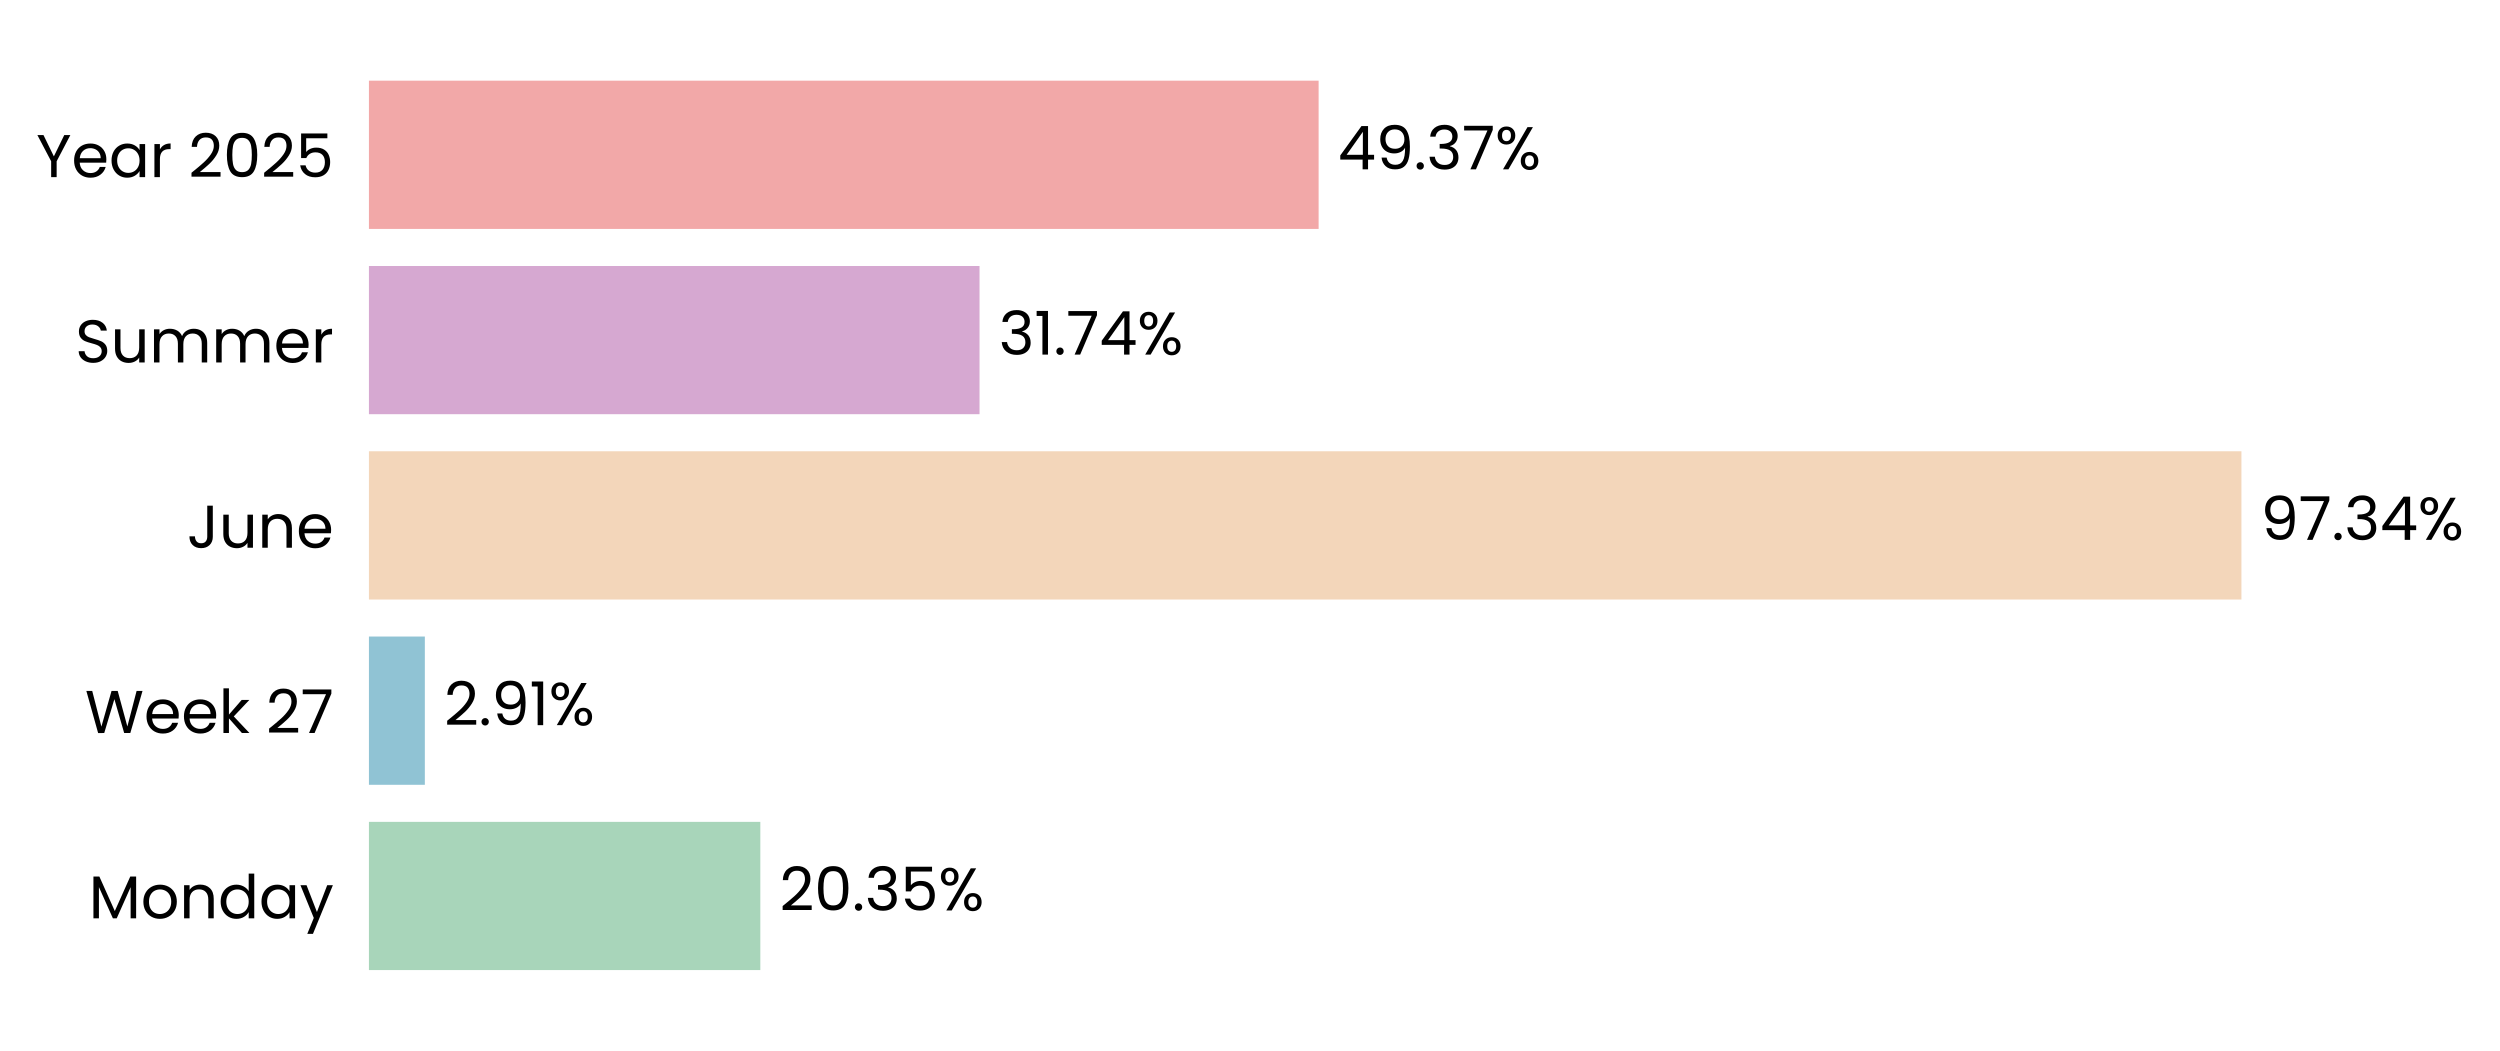
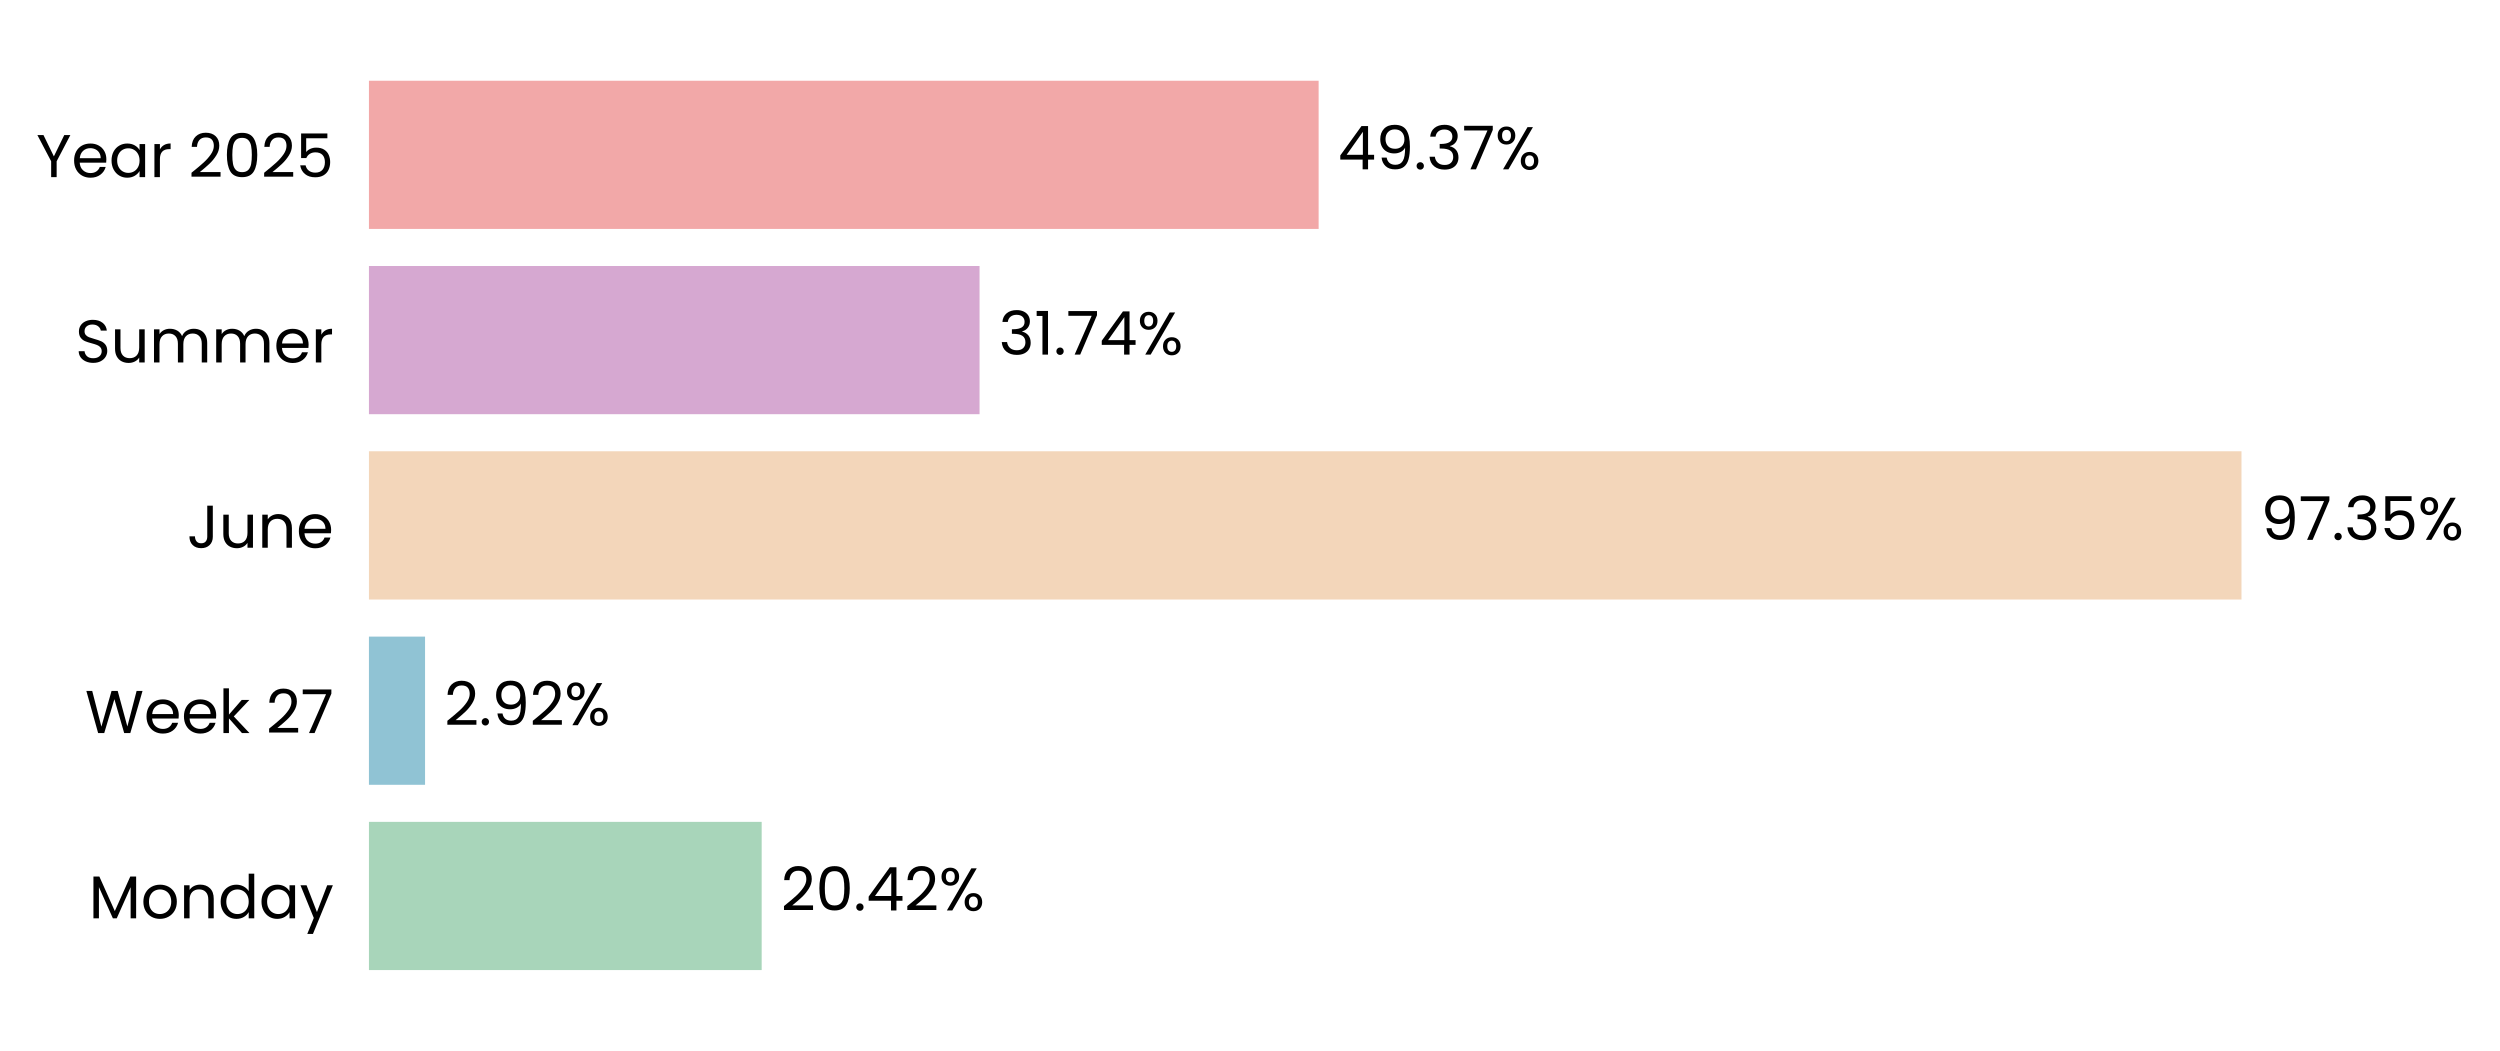
- <svg xmlns="http://www.w3.org/2000/svg" xmlns:xlink="http://www.w3.org/1999/xlink" width="496.777pt" height="208.8pt" viewBox="0 0 496.777 208.8" version="1.1">
+ <svg xmlns="http://www.w3.org/2000/svg" xmlns:xlink="http://www.w3.org/1999/xlink" width="496.764pt" height="208.8pt" viewBox="0 0 496.764 208.8" version="1.1">
  <defs>
    <style type="text/css">*{stroke-linejoin: round; stroke-linecap: butt}</style>
  </defs>
  <g id="figure_1">
    <g id="patch_1">
-       <path d="M 0 208.8  L 496.777 208.8  L 496.777 0  L 0 0  L 0 208.8  z " style="fill: none" />
+       <path d="M 0 208.8  L 496.764 208.8  L 496.764 0  L 0 0  L 0 208.8  z " style="fill: none" />
    </g>
    <g id="axes_1">
      <g id="patch_2">
-         <path d="M 73.311 201.6  L 455.546 201.6  L 455.546 7.2  L 73.311 7.2  L 73.311 201.6  z " style="fill: none" />
+         <path d="M 73.311 201.6  L 455.537 201.6  L 455.537 7.2  L 73.311 7.2  L 73.311 201.6  z " style="fill: none" />
      </g>
      <g id="patch_3">
-         <path d="M 73.311 192.764  L 151.085 192.764  L 151.085 163.309  L 73.311 163.309  z " clip-path="url(#p9235ddcab7)" style="fill: #a8d5ba" />
+         <path d="M 73.311 192.764  L 151.349 192.764  L 151.349 163.309  L 73.311 163.309  z " clip-path="url(#p164de7b733)" style="fill: #a8d5ba" />
      </g>
      <g id="patch_4">
-         <path d="M 73.311 155.945  L 84.422 155.945  L 84.422 126.491  L 73.311 126.491  z " clip-path="url(#p9235ddcab7)" style="fill: #90c3d4" />
+         <path d="M 73.311 155.945  L 84.46 155.945  L 84.46 126.491  L 73.311 126.491  z " clip-path="url(#p164de7b733)" style="fill: #90c3d4" />
      </g>
      <g id="patch_5">
-         <path d="M 73.311 119.127  L 445.397 119.127  L 445.397 89.673  L 73.311 89.673  z " clip-path="url(#p9235ddcab7)" style="fill: #f3d6ba" />
+         <path d="M 73.311 119.127  L 445.397 119.127  L 445.397 89.673  L 73.311 89.673  z " clip-path="url(#p164de7b733)" style="fill: #f3d6ba" />
      </g>
      <g id="patch_6">
-         <path d="M 73.311 82.309  L 194.644 82.309  L 194.644 52.855  L 73.311 52.855  z " clip-path="url(#p9235ddcab7)" style="fill: #d6a8d1" />
+         <path d="M 73.311 82.309  L 194.644 82.309  L 194.644 52.855  L 73.311 52.855  z " clip-path="url(#p164de7b733)" style="fill: #d6a8d1" />
      </g>
      <g id="patch_7">
-         <path d="M 73.311 45.491  L 262.024 45.491  L 262.024 16.036  L 73.311 16.036  z " clip-path="url(#p9235ddcab7)" style="fill: #f2a8a8" />
+         <path d="M 73.311 45.491  L 262.02 45.491  L 262.02 16.036  L 73.311 16.036  z " clip-path="url(#p164de7b733)" style="fill: #f2a8a8" />
      </g>
      <g id="matplotlib.axis_1">
        <g id="ytick_1">
          <g id="text_1">
            <g transform="translate(17.64187 182.4764) scale(0.12 -0.12)">
              <defs>
                <path id="Poppins-Regular-4d" d="M 5018 4429  L 5018 0  L 4435 0  L 4435 3302  L 2963 0  L 2554 0  L 1075 3309  L 1075 0  L 493 0  L 493 4429  L 1120 4429  L 2758 768  L 4397 4429  L 5018 4429  z " transform="scale(0.015625)" />
                <path id="Poppins-Regular-6f" d="M 2022 -58  Q 1530 -58 1130 166  Q 730 390 502 803  Q 275 1216 275 1760  Q 275 2298 508 2710  Q 742 3123 1145 3344  Q 1549 3565 2048 3565  Q 2547 3565 2950 3344  Q 3354 3123 3587 2713  Q 3821 2304 3821 1760  Q 3821 1216 3581 803  Q 3341 390 2931 166  Q 2522 -58 2022 -58  z M 2022 454  Q 2336 454 2611 601  Q 2886 749 3056 1043  Q 3226 1338 3226 1760  Q 3226 2182 3059 2476  Q 2893 2771 2624 2915  Q 2355 3059 2042 3059  Q 1722 3059 1456 2915  Q 1190 2771 1030 2476  Q 870 2182 870 1760  Q 870 1331 1027 1036  Q 1184 742 1446 598  Q 1709 454 2022 454  z " transform="scale(0.015625)" />
                <path id="Poppins-Regular-6e" d="M 2202 3571  Q 2842 3571 3238 3184  Q 3635 2797 3635 2067  L 3635 0  L 3059 0  L 3059 1984  Q 3059 2509 2796 2787  Q 2534 3066 2080 3066  Q 1619 3066 1347 2778  Q 1075 2490 1075 1939  L 1075 0  L 493 0  L 493 3507  L 1075 3507  L 1075 3008  Q 1248 3277 1545 3424  Q 1843 3571 2202 3571  z " transform="scale(0.015625)" />
                <path id="Poppins-Regular-64" d="M 275 1766  Q 275 2304 492 2710  Q 710 3117 1091 3341  Q 1472 3565 1946 3565  Q 2355 3565 2707 3376  Q 3059 3187 3245 2880  L 3245 4736  L 3834 4736  L 3834 0  L 3245 0  L 3245 659  Q 3072 346 2733 144  Q 2394 -58 1939 -58  Q 1472 -58 1091 172  Q 710 403 492 819  Q 275 1235 275 1766  z M 3245 1760  Q 3245 2157 3085 2451  Q 2925 2746 2653 2902  Q 2381 3059 2054 3059  Q 1728 3059 1459 2905  Q 1190 2752 1030 2457  Q 870 2163 870 1766  Q 870 1363 1030 1065  Q 1190 768 1459 611  Q 1728 454 2054 454  Q 2381 454 2653 611  Q 2925 768 3085 1065  Q 3245 1363 3245 1760  z " transform="scale(0.015625)" />
                <path id="Poppins-Regular-61" d="M 275 1766  Q 275 2304 492 2710  Q 710 3117 1091 3341  Q 1472 3565 1939 3565  Q 2400 3565 2739 3366  Q 3078 3168 3245 2867  L 3245 3507  L 3834 3507  L 3834 0  L 3245 0  L 3245 653  Q 3072 346 2729 144  Q 2387 -58 1933 -58  Q 1466 -58 1088 172  Q 710 403 492 819  Q 275 1235 275 1766  z M 3245 1760  Q 3245 2157 3085 2451  Q 2925 2746 2653 2902  Q 2381 3059 2054 3059  Q 1728 3059 1459 2905  Q 1190 2752 1030 2457  Q 870 2163 870 1766  Q 870 1363 1030 1065  Q 1190 768 1459 611  Q 1728 454 2054 454  Q 2381 454 2653 611  Q 2925 768 3085 1065  Q 3245 1363 3245 1760  z " transform="scale(0.015625)" />
                <path id="Poppins-Regular-79" d="M 3514 3507  L 1402 -1651  L 800 -1651  L 1491 38  L 77 3507  L 723 3507  L 1824 666  L 2912 3507  L 3514 3507  z " transform="scale(0.015625)" />
              </defs>
              <use xlink:href="#Poppins-Regular-4d" />
              <use xlink:href="#Poppins-Regular-6f" transform="translate(86.09999 0)" />
              <use xlink:href="#Poppins-Regular-6e" transform="translate(150.1 0)" />
              <use xlink:href="#Poppins-Regular-64" transform="translate(214.1 0)" />
              <use xlink:href="#Poppins-Regular-61" transform="translate(281.7 0)" />
              <use xlink:href="#Poppins-Regular-79" transform="translate(349.2999 0)" />
            </g>
          </g>
        </g>
        <g id="ytick_2">
          <g id="text_2">
            <g transform="translate(16.88437 145.6582) scale(0.12 -0.12)">
              <defs>
                <path id="Poppins-Regular-57" d="M 6099 4461  L 4806 0  L 4154 0  L 3117 3590  L 2042 0  L 1395 -6  L 147 4461  L 768 4461  L 1741 678  L 2816 4461  L 3469 4461  L 4493 691  L 5472 4461  L 6099 4461  z " transform="scale(0.015625)" />
                <path id="Poppins-Regular-65" d="M 3693 1888  Q 3693 1722 3674 1536  L 870 1536  Q 902 1018 1225 726  Q 1549 435 2010 435  Q 2387 435 2640 611  Q 2893 787 2995 1082  L 3622 1082  Q 3482 576 3059 259  Q 2637 -58 2010 -58  Q 1510 -58 1116 166  Q 723 390 499 803  Q 275 1216 275 1760  Q 275 2304 492 2713  Q 710 3123 1104 3344  Q 1498 3565 2010 3565  Q 2509 3565 2893 3347  Q 3277 3130 3485 2749  Q 3693 2368 3693 1888  z M 3091 2010  Q 3091 2342 2944 2582  Q 2797 2822 2544 2947  Q 2291 3072 1984 3072  Q 1542 3072 1232 2790  Q 922 2509 877 2010  L 3091 2010  z " transform="scale(0.015625)" />
                <path id="Poppins-Regular-6b" d="M 2451 0  L 1075 1549  L 1075 0  L 493 0  L 493 4736  L 1075 4736  L 1075 1952  L 2426 3507  L 3238 3507  L 1587 1760  L 3245 0  L 2451 0  z " transform="scale(0.015625)" />
                <path id="Poppins-Regular-20" transform="scale(0.015625)" />
                <path id="Poppins-Regular-32" d="M 326 467  Q 1139 1120 1600 1539  Q 2061 1958 2377 2416  Q 2694 2874 2694 3315  Q 2694 3731 2492 3971  Q 2291 4211 1843 4211  Q 1408 4211 1168 3939  Q 928 3667 909 3213  L 346 3213  Q 371 3930 780 4320  Q 1190 4710 1837 4710  Q 2496 4710 2883 4345  Q 3270 3981 3270 3341  Q 3270 2810 2953 2307  Q 2637 1805 2233 1424  Q 1830 1043 1203 538  L 3405 538  L 3405 51  L 326 51  L 326 467  z " transform="scale(0.015625)" />
                <path id="Poppins-Regular-37" d="M 3245 4173  L 1466 0  L 877 0  L 2682 4115  L 211 4115  L 211 4614  L 3245 4614  L 3245 4173  z " transform="scale(0.015625)" />
              </defs>
              <use xlink:href="#Poppins-Regular-57" />
              <use xlink:href="#Poppins-Regular-65" transform="translate(97.59999 0)" />
              <use xlink:href="#Poppins-Regular-65" transform="translate(159.6 0)" />
              <use xlink:href="#Poppins-Regular-6b" transform="translate(221.6 0)" />
              <use xlink:href="#Poppins-Regular-20" transform="translate(273.0999 0)" />
              <use xlink:href="#Poppins-Regular-32" transform="translate(299.7999 0)" />
              <use xlink:href="#Poppins-Regular-37" transform="translate(357.2999 0)" />
            </g>
          </g>
        </g>
        <g id="ytick_3">
          <g id="text_3">
            <g transform="translate(37.15125 108.84) scale(0.12 -0.12)">
              <defs>
                <path id="Poppins-Regular-4a" d="M 2739 4461  L 2739 1165  Q 2739 614 2400 284  Q 2061 -45 1504 -45  Q 941 -45 601 291  Q 262 627 262 1210  L 845 1210  Q 851 883 1014 678  Q 1178 474 1504 474  Q 1830 474 1990 669  Q 2150 864 2150 1165  L 2150 4461  L 2739 4461  z " transform="scale(0.015625)" />
                <path id="Poppins-Regular-75" d="M 3603 3507  L 3603 0  L 3021 0  L 3021 518  Q 2854 250 2556 99  Q 2259 -51 1901 -51  Q 1491 -51 1164 118  Q 838 288 649 627  Q 461 966 461 1453  L 461 3507  L 1037 3507  L 1037 1530  Q 1037 1011 1299 732  Q 1562 454 2016 454  Q 2483 454 2752 742  Q 3021 1030 3021 1581  L 3021 3507  L 3603 3507  z " transform="scale(0.015625)" />
              </defs>
              <use xlink:href="#Poppins-Regular-4a" />
              <use xlink:href="#Poppins-Regular-75" transform="translate(52.99999 0)" />
              <use xlink:href="#Poppins-Regular-6e" transform="translate(117 0)" />
              <use xlink:href="#Poppins-Regular-65" transform="translate(181 0)" />
            </g>
          </g>
        </g>
        <g id="ytick_4">
          <g id="text_4">
            <g transform="translate(14.95125 72.02182) scale(0.12 -0.12)">
              <defs>
                <path id="Poppins-Regular-53" d="M 1907 -45  Q 1466 -45 1117 112  Q 768 269 569 547  Q 371 826 365 1190  L 986 1190  Q 1018 877 1245 662  Q 1472 448 1907 448  Q 2323 448 2563 656  Q 2803 864 2803 1190  Q 2803 1446 2662 1606  Q 2522 1766 2310 1849  Q 2099 1933 1741 2029  Q 1299 2144 1033 2259  Q 768 2374 579 2620  Q 390 2867 390 3283  Q 390 3648 576 3929  Q 762 4211 1098 4364  Q 1434 4518 1869 4518  Q 2496 4518 2896 4204  Q 3296 3891 3347 3373  L 2707 3373  Q 2675 3629 2438 3824  Q 2202 4019 1811 4019  Q 1446 4019 1216 3830  Q 986 3642 986 3302  Q 986 3059 1123 2905  Q 1261 2752 1462 2672  Q 1664 2592 2029 2490  Q 2470 2368 2739 2249  Q 3008 2131 3200 1884  Q 3392 1638 3392 1216  Q 3392 890 3219 602  Q 3046 314 2707 134  Q 2368 -45 1907 -45  z " transform="scale(0.015625)" />
                <path id="Poppins-Regular-6d" d="M 4710 3571  Q 5120 3571 5440 3401  Q 5760 3232 5945 2893  Q 6131 2554 6131 2067  L 6131 0  L 5555 0  L 5555 1984  Q 5555 2509 5296 2787  Q 5037 3066 4595 3066  Q 4141 3066 3872 2774  Q 3603 2483 3603 1933  L 3603 0  L 3027 0  L 3027 1984  Q 3027 2509 2768 2787  Q 2509 3066 2067 3066  Q 1613 3066 1344 2774  Q 1075 2483 1075 1933  L 1075 0  L 493 0  L 493 3507  L 1075 3507  L 1075 3002  Q 1248 3277 1539 3424  Q 1830 3571 2182 3571  Q 2624 3571 2963 3372  Q 3302 3174 3469 2790  Q 3616 3162 3955 3366  Q 4294 3571 4710 3571  z " transform="scale(0.015625)" />
                <path id="Poppins-Regular-72" d="M 1075 2938  Q 1229 3238 1513 3404  Q 1798 3571 2208 3571  L 2208 2970  L 2054 2970  Q 1075 2970 1075 1907  L 1075 0  L 493 0  L 493 3507  L 1075 3507  L 1075 2938  z " transform="scale(0.015625)" />
              </defs>
              <use xlink:href="#Poppins-Regular-53" />
              <use xlink:href="#Poppins-Regular-75" transform="translate(58.7 0)" />
              <use xlink:href="#Poppins-Regular-6d" transform="translate(122.7 0)" />
              <use xlink:href="#Poppins-Regular-6d" transform="translate(225.7 0)" />
              <use xlink:href="#Poppins-Regular-65" transform="translate(328.7 0)" />
              <use xlink:href="#Poppins-Regular-72" transform="translate(390.6999 0)" />
            </g>
          </g>
        </g>
        <g id="ytick_5">
          <g id="text_5">
            <g transform="translate(7.2 35.20364) scale(0.12 -0.12)">
              <defs>
                <path id="Poppins-Regular-59" d="M 3616 4461  L 2163 1683  L 2163 0  L 1581 0  L 1581 1683  L 122 4461  L 768 4461  L 1869 2202  L 2970 4461  L 3616 4461  z " transform="scale(0.015625)" />
                <path id="Poppins-Regular-30" d="M 397 2362  Q 397 3462 755 4080  Q 1114 4698 2010 4698  Q 2899 4698 3257 4080  Q 3616 3462 3616 2362  Q 3616 1242 3257 621  Q 2899 0 2010 0  Q 1114 0 755 621  Q 397 1242 397 2362  z M 3040 2362  Q 3040 2918 2966 3305  Q 2893 3693 2665 3929  Q 2438 4166 2010 4166  Q 1574 4166 1347 3929  Q 1120 3693 1046 3305  Q 973 2918 973 2362  Q 973 1786 1046 1395  Q 1120 1005 1347 768  Q 1574 531 2010 531  Q 2438 531 2665 768  Q 2893 1005 2966 1395  Q 3040 1786 3040 2362  z " transform="scale(0.015625)" />
                <path id="Poppins-Regular-35" d="M 3347 4122  L 1101 4122  L 1101 2662  Q 1248 2867 1536 2998  Q 1824 3130 2157 3130  Q 2688 3130 3021 2909  Q 3354 2688 3498 2339  Q 3642 1990 3642 1600  Q 3642 1139 3469 774  Q 3296 410 2941 198  Q 2586 -13 2061 -13  Q 1389 -13 973 332  Q 557 678 467 1254  L 1037 1254  Q 1120 890 1389 685  Q 1658 480 2067 480  Q 2573 480 2829 784  Q 3085 1088 3085 1587  Q 3085 2086 2829 2358  Q 2573 2630 2074 2630  Q 1734 2630 1481 2467  Q 1229 2304 1114 2022  L 563 2022  L 563 4634  L 3347 4634  L 3347 4122  z " transform="scale(0.015625)" />
              </defs>
              <use xlink:href="#Poppins-Regular-59" />
              <use xlink:href="#Poppins-Regular-65" transform="translate(58.39999 0)" />
              <use xlink:href="#Poppins-Regular-61" transform="translate(120.4 0)" />
              <use xlink:href="#Poppins-Regular-72" transform="translate(188 0)" />
              <use xlink:href="#Poppins-Regular-20" transform="translate(225.3 0)" />
              <use xlink:href="#Poppins-Regular-32" transform="translate(252 0)" />
              <use xlink:href="#Poppins-Regular-30" transform="translate(309.4999 0)" />
              <use xlink:href="#Poppins-Regular-32" transform="translate(372.2999 0)" />
              <use xlink:href="#Poppins-Regular-35" transform="translate(429.7999 0)" />
            </g>
          </g>
        </g>
      </g>
      <g id="text_6">
-         <g transform="translate(154.9078 180.9164) scale(0.12 -0.12)">
+         <g transform="translate(155.1713 180.9164) scale(0.12 -0.12)">
          <defs>
            <path id="Poppins-Regular-2e" d="M 678 -38  Q 512 -38 397 77  Q 282 192 282 358  Q 282 525 397 640  Q 512 755 678 755  Q 838 755 950 640  Q 1062 525 1062 358  Q 1062 192 950 77  Q 838 -38 678 -38  z " transform="scale(0.015625)" />
-             <path id="Poppins-Regular-33" d="M 384 3462  Q 429 4051 838 4384  Q 1248 4717 1901 4717  Q 2336 4717 2653 4560  Q 2970 4403 3133 4134  Q 3296 3866 3296 3526  Q 3296 3130 3069 2842  Q 2842 2554 2477 2470  L 2477 2438  Q 2893 2336 3136 2035  Q 3379 1734 3379 1248  Q 3379 883 3212 592  Q 3046 301 2713 134  Q 2381 -32 1914 -32  Q 1235 -32 800 323  Q 365 678 314 1331  L 877 1331  Q 922 947 1190 704  Q 1459 461 1907 461  Q 2355 461 2588 694  Q 2822 928 2822 1299  Q 2822 1779 2502 1990  Q 2182 2202 1536 2202  L 1389 2202  L 1389 2688  L 1542 2688  Q 2131 2694 2432 2883  Q 2733 3072 2733 3469  Q 2733 3808 2512 4013  Q 2291 4218 1882 4218  Q 1485 4218 1241 4013  Q 998 3808 954 3462  L 384 3462  z " transform="scale(0.015625)" />
+             <path id="Poppins-Regular-34" d="M 256 1030  L 256 1472  L 2502 4582  L 3200 4582  L 3200 1536  L 3840 1536  L 3840 1030  L 3200 1030  L 3200 0  L 2624 0  L 2624 1030  L 256 1030  z M 2650 3974  L 928 1536  L 2650 1536  L 2650 3974  z " transform="scale(0.015625)" />
            <path id="Poppins-Regular-25" d="M 269 3584  Q 269 4019 531 4278  Q 794 4538 1203 4538  Q 1613 4538 1875 4278  Q 2138 4019 2138 3584  Q 2138 3142 1875 2883  Q 1613 2624 1203 2624  Q 794 2624 531 2883  Q 269 3142 269 3584  z M 4006 4467  L 1414 0  L 838 0  L 3430 4467  L 4006 4467  z M 1203 4179  Q 986 4179 861 4028  Q 736 3878 736 3584  Q 736 3290 861 3136  Q 986 2982 1203 2982  Q 1421 2982 1549 3139  Q 1677 3296 1677 3584  Q 1677 3878 1549 4028  Q 1421 4179 1203 4179  z M 2720 883  Q 2720 1325 2982 1584  Q 3245 1843 3654 1843  Q 4064 1843 4323 1584  Q 4582 1325 4582 883  Q 4582 448 4323 185  Q 4064 -77 3654 -77  Q 3245 -77 2982 182  Q 2720 442 2720 883  z M 3648 1478  Q 3430 1478 3302 1328  Q 3174 1178 3174 883  Q 3174 595 3302 444  Q 3430 294 3648 294  Q 3866 294 3994 444  Q 4122 595 4122 883  Q 4122 1178 3994 1328  Q 3866 1478 3648 1478  z " transform="scale(0.015625)" />
          </defs>
          <use xlink:href="#Poppins-Regular-32" />
          <use xlink:href="#Poppins-Regular-30" transform="translate(57.49999 0)" />
          <use xlink:href="#Poppins-Regular-2e" transform="translate(120.3 0)" />
-           <use xlink:href="#Poppins-Regular-33" transform="translate(141.3 0)" />
-           <use xlink:href="#Poppins-Regular-35" transform="translate(200.2 0)" />
-           <use xlink:href="#Poppins-Regular-25" transform="translate(262.9999 0)" />
+           <use xlink:href="#Poppins-Regular-34" transform="translate(141.3 0)" />
+           <use xlink:href="#Poppins-Regular-32" transform="translate(204.2 0)" />
+           <use xlink:href="#Poppins-Regular-25" transform="translate(261.6999 0)" />
        </g>
      </g>
      <g id="text_7">
-         <g transform="translate(88.24419 144.0982) scale(0.12 -0.12)">
+         <g transform="translate(88.28176 144.0982) scale(0.12 -0.12)">
          <defs>
            <path id="Poppins-Regular-39" d="M 1146 1242  Q 1210 877 1443 678  Q 1677 480 2074 480  Q 2605 480 2857 896  Q 3110 1312 3098 2298  Q 2963 2010 2649 1846  Q 2336 1683 1952 1683  Q 1523 1683 1187 1859  Q 851 2035 659 2374  Q 467 2714 467 3194  Q 467 3878 864 4297  Q 1261 4717 1990 4717  Q 2886 4717 3248 4134  Q 3610 3552 3610 2400  Q 3610 1594 3466 1069  Q 3322 544 2979 269  Q 2637 -6 2042 -6  Q 1389 -6 1024 346  Q 659 698 608 1242  L 1146 1242  z M 2048 2176  Q 2477 2176 2752 2441  Q 3027 2707 3027 3162  Q 3027 3642 2758 3936  Q 2490 4230 2003 4230  Q 1555 4230 1289 3948  Q 1024 3667 1024 3206  Q 1024 2739 1286 2457  Q 1549 2176 2048 2176  z " transform="scale(0.015625)" />
-             <path id="Poppins-Regular-31" d="M 243 4096  L 243 4627  L 1446 4627  L 1446 0  L 858 0  L 858 4096  L 243 4096  z " transform="scale(0.015625)" />
          </defs>
          <use xlink:href="#Poppins-Regular-32" />
          <use xlink:href="#Poppins-Regular-2e" transform="translate(57.49999 0)" />
          <use xlink:href="#Poppins-Regular-39" transform="translate(78.49997 0)" />
-           <use xlink:href="#Poppins-Regular-31" transform="translate(141.5 0)" />
-           <use xlink:href="#Poppins-Regular-25" transform="translate(173.4999 0)" />
+           <use xlink:href="#Poppins-Regular-32" transform="translate(141.5 0)" />
+           <use xlink:href="#Poppins-Regular-25" transform="translate(198.9999 0)" />
        </g>
      </g>
      <g id="text_8">
        <g transform="translate(449.2197 107.28) scale(0.12 -0.12)">
          <defs>
-             <path id="Poppins-Regular-34" d="M 256 1030  L 256 1472  L 2502 4582  L 3200 4582  L 3200 1536  L 3840 1536  L 3840 1030  L 3200 1030  L 3200 0  L 2624 0  L 2624 1030  L 256 1030  z M 2650 3974  L 928 1536  L 2650 1536  L 2650 3974  z " transform="scale(0.015625)" />
+             <path id="Poppins-Regular-33" d="M 384 3462  Q 429 4051 838 4384  Q 1248 4717 1901 4717  Q 2336 4717 2653 4560  Q 2970 4403 3133 4134  Q 3296 3866 3296 3526  Q 3296 3130 3069 2842  Q 2842 2554 2477 2470  L 2477 2438  Q 2893 2336 3136 2035  Q 3379 1734 3379 1248  Q 3379 883 3212 592  Q 3046 301 2713 134  Q 2381 -32 1914 -32  Q 1235 -32 800 323  Q 365 678 314 1331  L 877 1331  Q 922 947 1190 704  Q 1459 461 1907 461  Q 2355 461 2588 694  Q 2822 928 2822 1299  Q 2822 1779 2502 1990  Q 2182 2202 1536 2202  L 1389 2202  L 1389 2688  L 1542 2688  Q 2131 2694 2432 2883  Q 2733 3072 2733 3469  Q 2733 3808 2512 4013  Q 2291 4218 1882 4218  Q 1485 4218 1241 4013  Q 998 3808 954 3462  L 384 3462  z " transform="scale(0.015625)" />
          </defs>
          <use xlink:href="#Poppins-Regular-39" />
          <use xlink:href="#Poppins-Regular-37" transform="translate(62.99999 0)" />
          <use xlink:href="#Poppins-Regular-2e" transform="translate(117.6 0)" />
          <use xlink:href="#Poppins-Regular-33" transform="translate(138.6 0)" />
-           <use xlink:href="#Poppins-Regular-34" transform="translate(197.5 0)" />
-           <use xlink:href="#Poppins-Regular-25" transform="translate(260.3999 0)" />
+           <use xlink:href="#Poppins-Regular-35" transform="translate(197.5 0)" />
+           <use xlink:href="#Poppins-Regular-25" transform="translate(260.2999 0)" />
        </g>
      </g>
      <g id="text_9">
-         <g transform="translate(198.466 70.46182) scale(0.12 -0.12)">
+         <g transform="translate(198.4659 70.46182) scale(0.12 -0.12)">
+           <defs>
+             <path id="Poppins-Regular-31" d="M 243 4096  L 243 4627  L 1446 4627  L 1446 0  L 858 0  L 858 4096  L 243 4096  z " transform="scale(0.015625)" />
+           </defs>
          <use xlink:href="#Poppins-Regular-33" />
          <use xlink:href="#Poppins-Regular-31" transform="translate(58.89999 0)" />
          <use xlink:href="#Poppins-Regular-2e" transform="translate(90.89998 0)" />
          <use xlink:href="#Poppins-Regular-37" transform="translate(111.9 0)" />
          <use xlink:href="#Poppins-Regular-34" transform="translate(166.5 0)" />
          <use xlink:href="#Poppins-Regular-25" transform="translate(229.3999 0)" />
        </g>
      </g>
      <g id="text_10">
-         <g transform="translate(265.846 33.64364) scale(0.12 -0.12)">
+         <g transform="translate(265.8422 33.64364) scale(0.12 -0.12)">
          <use xlink:href="#Poppins-Regular-34" />
          <use xlink:href="#Poppins-Regular-39" transform="translate(62.89999 0)" />
          <use xlink:href="#Poppins-Regular-2e" transform="translate(125.9 0)" />
          <use xlink:href="#Poppins-Regular-33" transform="translate(146.9 0)" />
          <use xlink:href="#Poppins-Regular-37" transform="translate(205.8 0)" />
          <use xlink:href="#Poppins-Regular-25" transform="translate(260.3999 0)" />
        </g>
      </g>
    </g>
  </g>
  <defs>
-     <clipPath id="p9235ddcab7">
-       <rect x="73.311" y="7.2" width="382.235" height="194.4" />
+     <clipPath id="p164de7b733">
+       <rect x="73.311" y="7.2" width="382.226" height="194.4" />
    </clipPath>
  </defs>
</svg>
